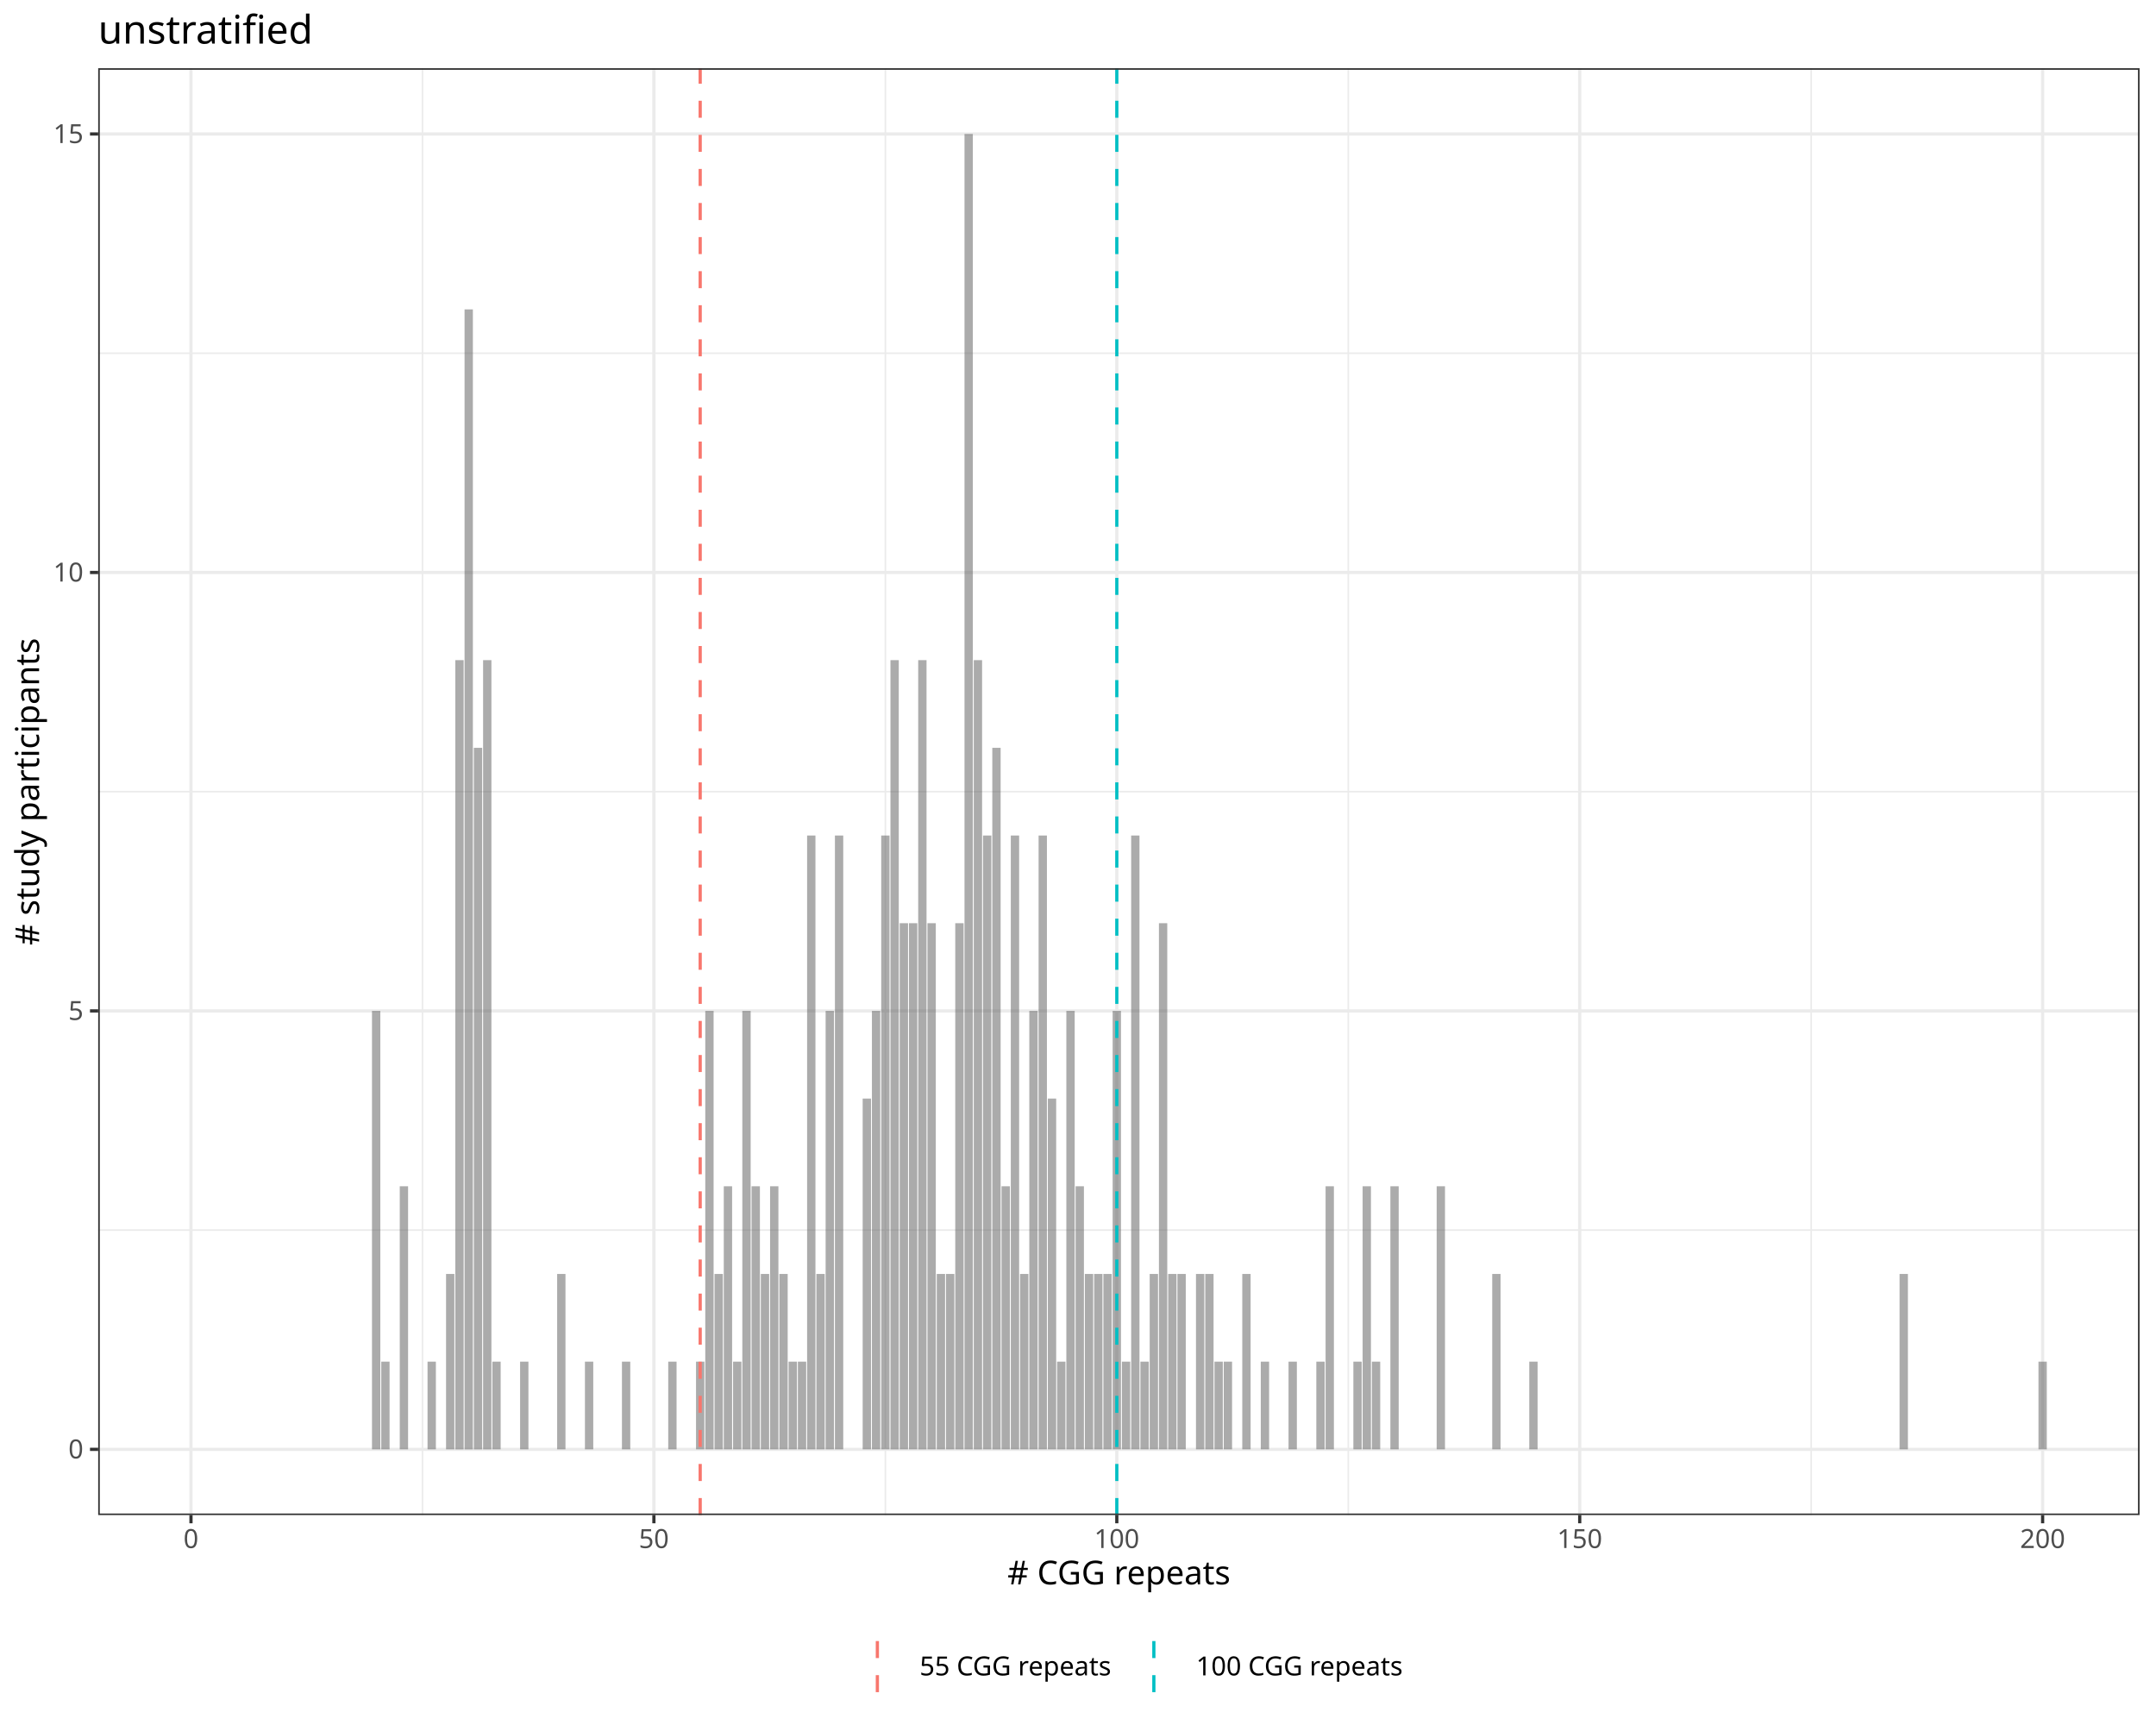
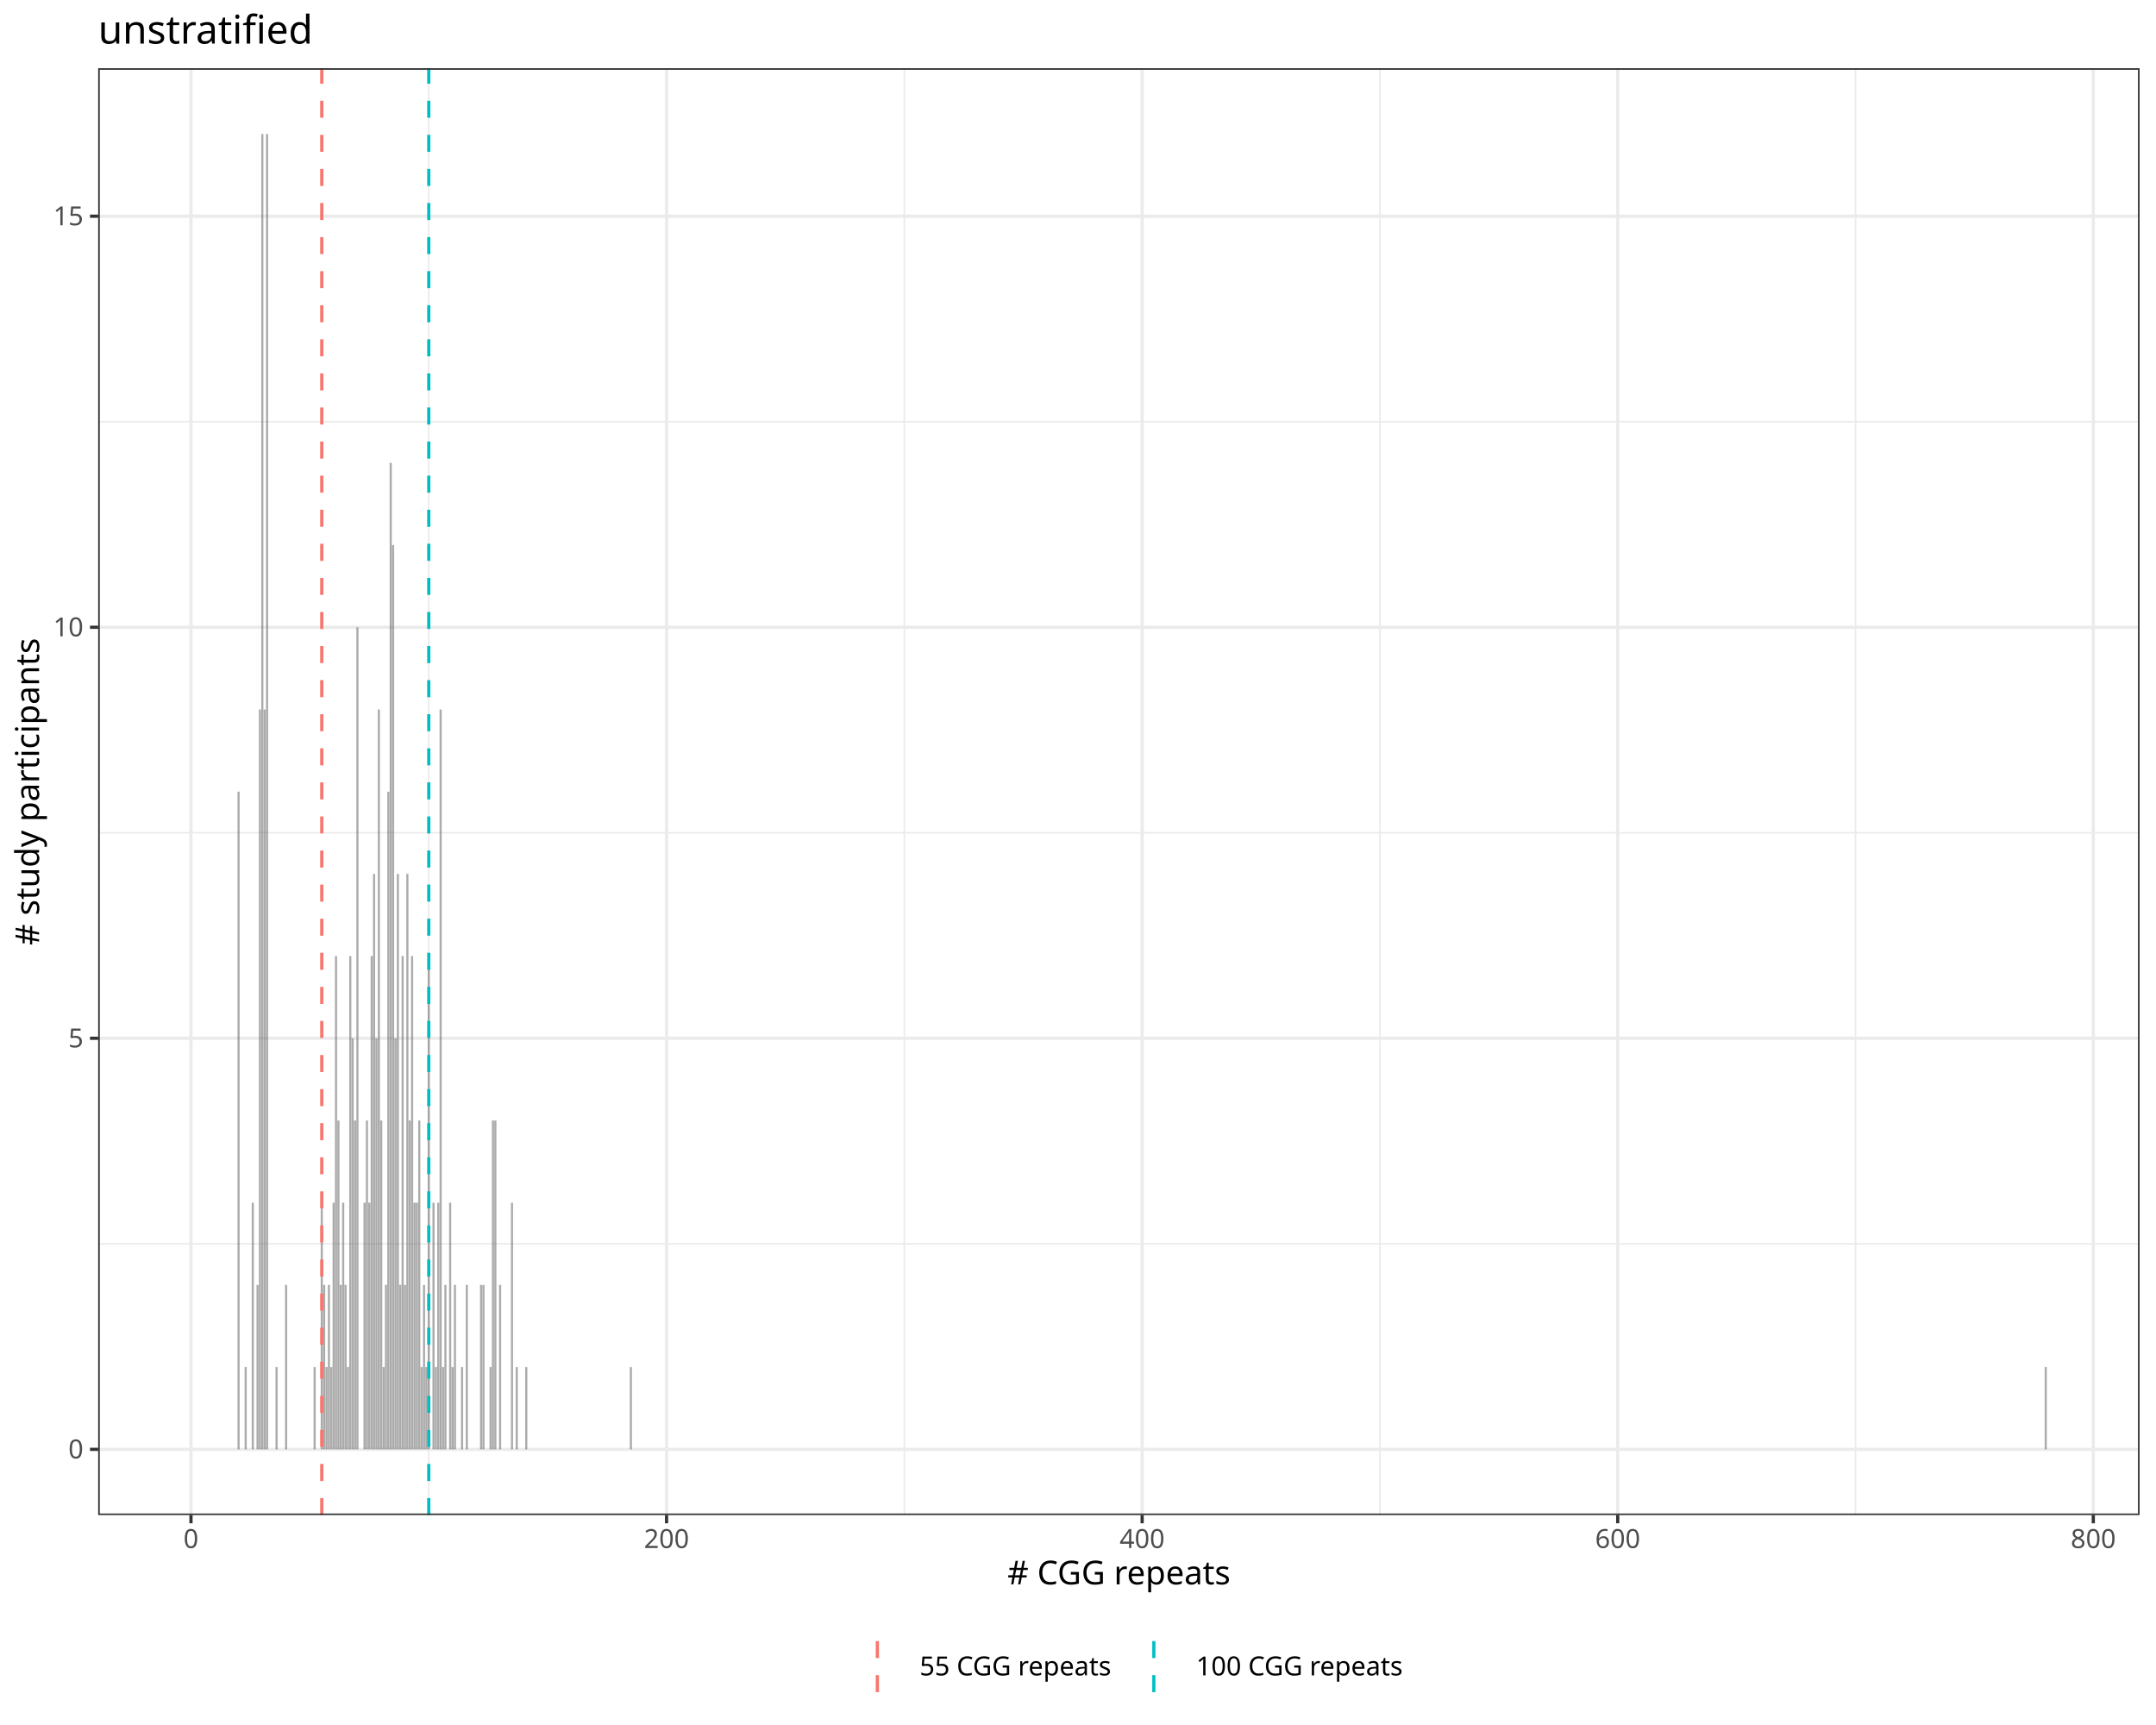
<svg xmlns="http://www.w3.org/2000/svg" class="svglite" data-engine-version="2.0" width="720.00pt" height="576.00pt" viewBox="0 0 720.00 576.00">
  <defs>
    <style type="text/css">
    .svglite line, .svglite polyline, .svglite polygon, .svglite path, .svglite rect, .svglite circle {
      fill: none;
      stroke: #000000;
      stroke-linecap: round;
      stroke-linejoin: round;
      stroke-miterlimit: 10.00;
    }
  </style>
  </defs>
  <rect width="100%" height="100%" style="stroke: none; fill: #FFFFFF;" />
  <defs>
    <clipPath id="cpMC4wMHw3MjAuMDB8MC4wMHw1NzYuMDA=">
      <rect x="0.00" y="0.00" width="720.00" height="576.00" />
    </clipPath>
  </defs>
  <g clip-path="url(#cpMC4wMHw3MjAuMDB8MC4wMHw1NzYuMDA=)">
    <rect x="0.00" y="0.00" width="720.00" height="576.00" style="stroke-width: 1.07; stroke: #FFFFFF; fill: #FFFFFF;" />
  </g>
  <defs>
    <clipPath id="cpMzIuNzl8NzE0LjUyfDIyLjc4fDUwNS45MQ==">
      <rect x="32.79" y="22.78" width="681.73" height="483.13" />
    </clipPath>
  </defs>
  <g clip-path="url(#cpMzIuNzl8NzE0LjUyfDIyLjc4fDUwNS45MQ==)">
    <rect x="32.79" y="22.78" width="681.73" height="483.13" style="stroke-width: 1.07; stroke: none; fill: #FFFFFF;" />
-     <polyline points="32.79,410.75 714.52,410.75 " style="stroke-width: 0.53; stroke: #EBEBEB; stroke-linecap: butt;" />
-     <polyline points="32.79,264.35 714.52,264.35 " style="stroke-width: 0.53; stroke: #EBEBEB; stroke-linecap: butt;" />
-     <polyline points="32.79,117.95 714.52,117.95 " style="stroke-width: 0.53; stroke: #EBEBEB; stroke-linecap: butt;" />
-     <polyline points="141.08,505.91 141.08,22.78 " style="stroke-width: 0.53; stroke: #EBEBEB; stroke-linecap: butt;" />
-     <polyline points="295.67,505.91 295.67,22.78 " style="stroke-width: 0.53; stroke: #EBEBEB; stroke-linecap: butt;" />
-     <polyline points="450.26,505.91 450.26,22.78 " style="stroke-width: 0.53; stroke: #EBEBEB; stroke-linecap: butt;" />
-     <polyline points="604.85,505.91 604.85,22.78 " style="stroke-width: 0.53; stroke: #EBEBEB; stroke-linecap: butt;" />
+     <polyline points="32.79,415.33 714.52,415.33 " style="stroke-width: 0.53; stroke: #EBEBEB; stroke-linecap: butt;" />
+     <polyline points="32.79,278.07 714.52,278.07 " style="stroke-width: 0.53; stroke: #EBEBEB; stroke-linecap: butt;" />
+     <polyline points="32.79,140.82 714.52,140.82 " style="stroke-width: 0.53; stroke: #EBEBEB; stroke-linecap: butt;" />
+     <polyline points="143.19,505.91 143.19,22.78 " style="stroke-width: 0.53; stroke: #EBEBEB; stroke-linecap: butt;" />
+     <polyline points="302.01,505.91 302.01,22.78 " style="stroke-width: 0.53; stroke: #EBEBEB; stroke-linecap: butt;" />
+     <polyline points="460.83,505.91 460.83,22.78 " style="stroke-width: 0.53; stroke: #EBEBEB; stroke-linecap: butt;" />
+     <polyline points="619.65,505.91 619.65,22.78 " style="stroke-width: 0.53; stroke: #EBEBEB; stroke-linecap: butt;" />
    <polyline points="32.79,483.95 714.52,483.95 " style="stroke-width: 1.07; stroke: #EBEBEB; stroke-linecap: butt;" />
-     <polyline points="32.79,337.55 714.52,337.55 " style="stroke-width: 1.07; stroke: #EBEBEB; stroke-linecap: butt;" />
-     <polyline points="32.79,191.15 714.52,191.15 " style="stroke-width: 1.07; stroke: #EBEBEB; stroke-linecap: butt;" />
-     <polyline points="32.79,44.74 714.52,44.74 " style="stroke-width: 1.07; stroke: #EBEBEB; stroke-linecap: butt;" />
+     <polyline points="32.79,346.70 714.52,346.70 " style="stroke-width: 1.07; stroke: #EBEBEB; stroke-linecap: butt;" />
+     <polyline points="32.79,209.45 714.52,209.45 " style="stroke-width: 1.07; stroke: #EBEBEB; stroke-linecap: butt;" />
+     <polyline points="32.79,72.19 714.52,72.19 " style="stroke-width: 1.07; stroke: #EBEBEB; stroke-linecap: butt;" />
    <polyline points="63.78,505.91 63.78,22.78 " style="stroke-width: 1.07; stroke: #EBEBEB; stroke-linecap: butt;" />
-     <polyline points="218.37,505.91 218.37,22.78 " style="stroke-width: 1.07; stroke: #EBEBEB; stroke-linecap: butt;" />
-     <polyline points="372.96,505.91 372.96,22.78 " style="stroke-width: 1.07; stroke: #EBEBEB; stroke-linecap: butt;" />
-     <polyline points="527.55,505.91 527.55,22.78 " style="stroke-width: 1.07; stroke: #EBEBEB; stroke-linecap: butt;" />
-     <polyline points="682.14,505.91 682.14,22.78 " style="stroke-width: 1.07; stroke: #EBEBEB; stroke-linecap: butt;" />
-     <rect x="124.23" y="337.55" width="2.78" height="146.40" style="stroke-width: 1.07; stroke: none; stroke-linecap: butt; stroke-linejoin: miter; fill: #595959; fill-opacity: 0.50;" />
-     <rect x="127.32" y="454.67" width="2.78" height="29.28" style="stroke-width: 1.07; stroke: none; stroke-linecap: butt; stroke-linejoin: miter; fill: #595959; fill-opacity: 0.50;" />
-     <rect x="133.50" y="396.11" width="2.78" height="87.84" style="stroke-width: 1.07; stroke: none; stroke-linecap: butt; stroke-linejoin: miter; fill: #595959; fill-opacity: 0.50;" />
-     <rect x="142.78" y="454.67" width="2.78" height="29.28" style="stroke-width: 1.07; stroke: none; stroke-linecap: butt; stroke-linejoin: miter; fill: #595959; fill-opacity: 0.50;" />
-     <rect x="148.96" y="425.39" width="2.78" height="58.56" style="stroke-width: 1.07; stroke: none; stroke-linecap: butt; stroke-linejoin: miter; fill: #595959; fill-opacity: 0.50;" />
-     <rect x="152.05" y="220.43" width="2.78" height="263.53" style="stroke-width: 1.07; stroke: none; stroke-linecap: butt; stroke-linejoin: miter; fill: #595959; fill-opacity: 0.50;" />
-     <rect x="155.14" y="103.31" width="2.78" height="380.65" style="stroke-width: 1.07; stroke: none; stroke-linecap: butt; stroke-linejoin: miter; fill: #595959; fill-opacity: 0.50;" />
-     <rect x="158.24" y="249.71" width="2.78" height="234.25" style="stroke-width: 1.07; stroke: none; stroke-linecap: butt; stroke-linejoin: miter; fill: #595959; fill-opacity: 0.50;" />
-     <rect x="161.33" y="220.43" width="2.78" height="263.53" style="stroke-width: 1.07; stroke: none; stroke-linecap: butt; stroke-linejoin: miter; fill: #595959; fill-opacity: 0.50;" />
-     <rect x="164.42" y="454.67" width="2.78" height="29.28" style="stroke-width: 1.07; stroke: none; stroke-linecap: butt; stroke-linejoin: miter; fill: #595959; fill-opacity: 0.50;" />
-     <rect x="173.69" y="454.67" width="2.78" height="29.28" style="stroke-width: 1.07; stroke: none; stroke-linecap: butt; stroke-linejoin: miter; fill: #595959; fill-opacity: 0.50;" />
-     <rect x="186.06" y="425.39" width="2.78" height="58.56" style="stroke-width: 1.07; stroke: none; stroke-linecap: butt; stroke-linejoin: miter; fill: #595959; fill-opacity: 0.50;" />
-     <rect x="195.34" y="454.67" width="2.78" height="29.28" style="stroke-width: 1.07; stroke: none; stroke-linecap: butt; stroke-linejoin: miter; fill: #595959; fill-opacity: 0.50;" />
-     <rect x="207.70" y="454.67" width="2.78" height="29.28" style="stroke-width: 1.07; stroke: none; stroke-linecap: butt; stroke-linejoin: miter; fill: #595959; fill-opacity: 0.50;" />
-     <rect x="223.16" y="454.67" width="2.78" height="29.28" style="stroke-width: 1.07; stroke: none; stroke-linecap: butt; stroke-linejoin: miter; fill: #595959; fill-opacity: 0.50;" />
-     <rect x="232.44" y="454.67" width="2.78" height="29.28" style="stroke-width: 1.07; stroke: none; stroke-linecap: butt; stroke-linejoin: miter; fill: #595959; fill-opacity: 0.50;" />
-     <rect x="235.53" y="337.55" width="2.78" height="146.40" style="stroke-width: 1.07; stroke: none; stroke-linecap: butt; stroke-linejoin: miter; fill: #595959; fill-opacity: 0.50;" />
-     <rect x="238.62" y="425.39" width="2.78" height="58.56" style="stroke-width: 1.07; stroke: none; stroke-linecap: butt; stroke-linejoin: miter; fill: #595959; fill-opacity: 0.50;" />
-     <rect x="241.71" y="396.11" width="2.78" height="87.84" style="stroke-width: 1.07; stroke: none; stroke-linecap: butt; stroke-linejoin: miter; fill: #595959; fill-opacity: 0.50;" />
-     <rect x="244.81" y="454.67" width="2.78" height="29.28" style="stroke-width: 1.07; stroke: none; stroke-linecap: butt; stroke-linejoin: miter; fill: #595959; fill-opacity: 0.50;" />
-     <rect x="247.90" y="337.55" width="2.78" height="146.40" style="stroke-width: 1.07; stroke: none; stroke-linecap: butt; stroke-linejoin: miter; fill: #595959; fill-opacity: 0.50;" />
-     <rect x="250.99" y="396.11" width="2.78" height="87.84" style="stroke-width: 1.07; stroke: none; stroke-linecap: butt; stroke-linejoin: miter; fill: #595959; fill-opacity: 0.50;" />
-     <rect x="254.08" y="425.39" width="2.78" height="58.56" style="stroke-width: 1.07; stroke: none; stroke-linecap: butt; stroke-linejoin: miter; fill: #595959; fill-opacity: 0.50;" />
-     <rect x="257.17" y="396.11" width="2.78" height="87.84" style="stroke-width: 1.07; stroke: none; stroke-linecap: butt; stroke-linejoin: miter; fill: #595959; fill-opacity: 0.50;" />
-     <rect x="260.27" y="425.39" width="2.78" height="58.56" style="stroke-width: 1.07; stroke: none; stroke-linecap: butt; stroke-linejoin: miter; fill: #595959; fill-opacity: 0.50;" />
-     <rect x="263.36" y="454.67" width="2.78" height="29.28" style="stroke-width: 1.07; stroke: none; stroke-linecap: butt; stroke-linejoin: miter; fill: #595959; fill-opacity: 0.50;" />
-     <rect x="266.45" y="454.67" width="2.78" height="29.28" style="stroke-width: 1.07; stroke: none; stroke-linecap: butt; stroke-linejoin: miter; fill: #595959; fill-opacity: 0.50;" />
-     <rect x="269.54" y="278.99" width="2.78" height="204.96" style="stroke-width: 1.07; stroke: none; stroke-linecap: butt; stroke-linejoin: miter; fill: #595959; fill-opacity: 0.50;" />
-     <rect x="272.63" y="425.39" width="2.78" height="58.56" style="stroke-width: 1.07; stroke: none; stroke-linecap: butt; stroke-linejoin: miter; fill: #595959; fill-opacity: 0.50;" />
-     <rect x="275.72" y="337.55" width="2.78" height="146.40" style="stroke-width: 1.07; stroke: none; stroke-linecap: butt; stroke-linejoin: miter; fill: #595959; fill-opacity: 0.50;" />
-     <rect x="278.82" y="278.99" width="2.78" height="204.96" style="stroke-width: 1.07; stroke: none; stroke-linecap: butt; stroke-linejoin: miter; fill: #595959; fill-opacity: 0.50;" />
-     <rect x="288.09" y="366.83" width="2.78" height="117.12" style="stroke-width: 1.07; stroke: none; stroke-linecap: butt; stroke-linejoin: miter; fill: #595959; fill-opacity: 0.50;" />
-     <rect x="291.18" y="337.55" width="2.78" height="146.40" style="stroke-width: 1.07; stroke: none; stroke-linecap: butt; stroke-linejoin: miter; fill: #595959; fill-opacity: 0.50;" />
-     <rect x="294.28" y="278.99" width="2.78" height="204.96" style="stroke-width: 1.07; stroke: none; stroke-linecap: butt; stroke-linejoin: miter; fill: #595959; fill-opacity: 0.50;" />
-     <rect x="297.37" y="220.43" width="2.78" height="263.53" style="stroke-width: 1.07; stroke: none; stroke-linecap: butt; stroke-linejoin: miter; fill: #595959; fill-opacity: 0.50;" />
-     <rect x="300.46" y="308.27" width="2.78" height="175.68" style="stroke-width: 1.07; stroke: none; stroke-linecap: butt; stroke-linejoin: miter; fill: #595959; fill-opacity: 0.50;" />
-     <rect x="303.55" y="308.27" width="2.78" height="175.68" style="stroke-width: 1.07; stroke: none; stroke-linecap: butt; stroke-linejoin: miter; fill: #595959; fill-opacity: 0.50;" />
-     <rect x="306.64" y="220.43" width="2.78" height="263.53" style="stroke-width: 1.07; stroke: none; stroke-linecap: butt; stroke-linejoin: miter; fill: #595959; fill-opacity: 0.50;" />
-     <rect x="309.73" y="308.27" width="2.78" height="175.68" style="stroke-width: 1.07; stroke: none; stroke-linecap: butt; stroke-linejoin: miter; fill: #595959; fill-opacity: 0.50;" />
-     <rect x="312.83" y="425.39" width="2.78" height="58.56" style="stroke-width: 1.07; stroke: none; stroke-linecap: butt; stroke-linejoin: miter; fill: #595959; fill-opacity: 0.50;" />
-     <rect x="315.92" y="425.39" width="2.78" height="58.56" style="stroke-width: 1.07; stroke: none; stroke-linecap: butt; stroke-linejoin: miter; fill: #595959; fill-opacity: 0.50;" />
-     <rect x="319.01" y="308.27" width="2.78" height="175.68" style="stroke-width: 1.07; stroke: none; stroke-linecap: butt; stroke-linejoin: miter; fill: #595959; fill-opacity: 0.50;" />
-     <rect x="322.10" y="44.74" width="2.78" height="439.21" style="stroke-width: 1.07; stroke: none; stroke-linecap: butt; stroke-linejoin: miter; fill: #595959; fill-opacity: 0.50;" />
-     <rect x="325.19" y="220.43" width="2.78" height="263.53" style="stroke-width: 1.07; stroke: none; stroke-linecap: butt; stroke-linejoin: miter; fill: #595959; fill-opacity: 0.50;" />
-     <rect x="328.28" y="278.99" width="2.78" height="204.96" style="stroke-width: 1.07; stroke: none; stroke-linecap: butt; stroke-linejoin: miter; fill: #595959; fill-opacity: 0.50;" />
-     <rect x="331.38" y="249.71" width="2.78" height="234.25" style="stroke-width: 1.07; stroke: none; stroke-linecap: butt; stroke-linejoin: miter; fill: #595959; fill-opacity: 0.50;" />
-     <rect x="334.47" y="396.11" width="2.78" height="87.84" style="stroke-width: 1.07; stroke: none; stroke-linecap: butt; stroke-linejoin: miter; fill: #595959; fill-opacity: 0.50;" />
-     <rect x="337.56" y="278.99" width="2.78" height="204.96" style="stroke-width: 1.07; stroke: none; stroke-linecap: butt; stroke-linejoin: miter; fill: #595959; fill-opacity: 0.50;" />
-     <rect x="340.65" y="425.39" width="2.78" height="58.56" style="stroke-width: 1.07; stroke: none; stroke-linecap: butt; stroke-linejoin: miter; fill: #595959; fill-opacity: 0.50;" />
-     <rect x="343.74" y="337.55" width="2.78" height="146.40" style="stroke-width: 1.07; stroke: none; stroke-linecap: butt; stroke-linejoin: miter; fill: #595959; fill-opacity: 0.50;" />
-     <rect x="346.84" y="278.99" width="2.78" height="204.96" style="stroke-width: 1.07; stroke: none; stroke-linecap: butt; stroke-linejoin: miter; fill: #595959; fill-opacity: 0.50;" />
-     <rect x="349.93" y="366.83" width="2.78" height="117.12" style="stroke-width: 1.07; stroke: none; stroke-linecap: butt; stroke-linejoin: miter; fill: #595959; fill-opacity: 0.50;" />
-     <rect x="353.02" y="454.67" width="2.78" height="29.28" style="stroke-width: 1.07; stroke: none; stroke-linecap: butt; stroke-linejoin: miter; fill: #595959; fill-opacity: 0.50;" />
-     <rect x="356.11" y="337.55" width="2.78" height="146.40" style="stroke-width: 1.07; stroke: none; stroke-linecap: butt; stroke-linejoin: miter; fill: #595959; fill-opacity: 0.50;" />
-     <rect x="359.20" y="396.11" width="2.78" height="87.84" style="stroke-width: 1.07; stroke: none; stroke-linecap: butt; stroke-linejoin: miter; fill: #595959; fill-opacity: 0.50;" />
-     <rect x="362.29" y="425.39" width="2.78" height="58.56" style="stroke-width: 1.07; stroke: none; stroke-linecap: butt; stroke-linejoin: miter; fill: #595959; fill-opacity: 0.50;" />
-     <rect x="365.39" y="425.39" width="2.78" height="58.56" style="stroke-width: 1.07; stroke: none; stroke-linecap: butt; stroke-linejoin: miter; fill: #595959; fill-opacity: 0.50;" />
-     <rect x="368.48" y="425.39" width="2.78" height="58.56" style="stroke-width: 1.07; stroke: none; stroke-linecap: butt; stroke-linejoin: miter; fill: #595959; fill-opacity: 0.50;" />
-     <rect x="371.57" y="337.55" width="2.78" height="146.40" style="stroke-width: 1.07; stroke: none; stroke-linecap: butt; stroke-linejoin: miter; fill: #595959; fill-opacity: 0.50;" />
-     <rect x="374.66" y="454.67" width="2.78" height="29.28" style="stroke-width: 1.07; stroke: none; stroke-linecap: butt; stroke-linejoin: miter; fill: #595959; fill-opacity: 0.50;" />
-     <rect x="377.75" y="278.99" width="2.78" height="204.96" style="stroke-width: 1.07; stroke: none; stroke-linecap: butt; stroke-linejoin: miter; fill: #595959; fill-opacity: 0.50;" />
-     <rect x="380.85" y="454.67" width="2.78" height="29.28" style="stroke-width: 1.07; stroke: none; stroke-linecap: butt; stroke-linejoin: miter; fill: #595959; fill-opacity: 0.50;" />
-     <rect x="383.94" y="425.39" width="2.78" height="58.56" style="stroke-width: 1.07; stroke: none; stroke-linecap: butt; stroke-linejoin: miter; fill: #595959; fill-opacity: 0.50;" />
-     <rect x="387.03" y="308.27" width="2.78" height="175.68" style="stroke-width: 1.07; stroke: none; stroke-linecap: butt; stroke-linejoin: miter; fill: #595959; fill-opacity: 0.50;" />
-     <rect x="390.12" y="425.39" width="2.78" height="58.56" style="stroke-width: 1.07; stroke: none; stroke-linecap: butt; stroke-linejoin: miter; fill: #595959; fill-opacity: 0.50;" />
-     <rect x="393.21" y="425.39" width="2.78" height="58.56" style="stroke-width: 1.07; stroke: none; stroke-linecap: butt; stroke-linejoin: miter; fill: #595959; fill-opacity: 0.50;" />
-     <rect x="399.40" y="425.39" width="2.78" height="58.56" style="stroke-width: 1.07; stroke: none; stroke-linecap: butt; stroke-linejoin: miter; fill: #595959; fill-opacity: 0.50;" />
-     <rect x="402.49" y="425.39" width="2.78" height="58.56" style="stroke-width: 1.07; stroke: none; stroke-linecap: butt; stroke-linejoin: miter; fill: #595959; fill-opacity: 0.50;" />
-     <rect x="405.58" y="454.67" width="2.78" height="29.28" style="stroke-width: 1.07; stroke: none; stroke-linecap: butt; stroke-linejoin: miter; fill: #595959; fill-opacity: 0.50;" />
-     <rect x="408.67" y="454.67" width="2.78" height="29.28" style="stroke-width: 1.07; stroke: none; stroke-linecap: butt; stroke-linejoin: miter; fill: #595959; fill-opacity: 0.50;" />
-     <rect x="414.86" y="425.39" width="2.78" height="58.56" style="stroke-width: 1.07; stroke: none; stroke-linecap: butt; stroke-linejoin: miter; fill: #595959; fill-opacity: 0.50;" />
-     <rect x="421.04" y="454.67" width="2.78" height="29.28" style="stroke-width: 1.07; stroke: none; stroke-linecap: butt; stroke-linejoin: miter; fill: #595959; fill-opacity: 0.50;" />
-     <rect x="430.31" y="454.67" width="2.78" height="29.28" style="stroke-width: 1.07; stroke: none; stroke-linecap: butt; stroke-linejoin: miter; fill: #595959; fill-opacity: 0.50;" />
-     <rect x="439.59" y="454.67" width="2.78" height="29.28" style="stroke-width: 1.07; stroke: none; stroke-linecap: butt; stroke-linejoin: miter; fill: #595959; fill-opacity: 0.50;" />
-     <rect x="442.68" y="396.11" width="2.78" height="87.84" style="stroke-width: 1.07; stroke: none; stroke-linecap: butt; stroke-linejoin: miter; fill: #595959; fill-opacity: 0.50;" />
-     <rect x="451.96" y="454.67" width="2.78" height="29.28" style="stroke-width: 1.07; stroke: none; stroke-linecap: butt; stroke-linejoin: miter; fill: #595959; fill-opacity: 0.50;" />
-     <rect x="455.05" y="396.11" width="2.78" height="87.84" style="stroke-width: 1.07; stroke: none; stroke-linecap: butt; stroke-linejoin: miter; fill: #595959; fill-opacity: 0.50;" />
-     <rect x="458.14" y="454.67" width="2.78" height="29.28" style="stroke-width: 1.07; stroke: none; stroke-linecap: butt; stroke-linejoin: miter; fill: #595959; fill-opacity: 0.50;" />
-     <rect x="464.32" y="396.11" width="2.78" height="87.84" style="stroke-width: 1.07; stroke: none; stroke-linecap: butt; stroke-linejoin: miter; fill: #595959; fill-opacity: 0.50;" />
-     <rect x="479.78" y="396.11" width="2.78" height="87.84" style="stroke-width: 1.07; stroke: none; stroke-linecap: butt; stroke-linejoin: miter; fill: #595959; fill-opacity: 0.50;" />
-     <rect x="498.33" y="425.39" width="2.78" height="58.56" style="stroke-width: 1.07; stroke: none; stroke-linecap: butt; stroke-linejoin: miter; fill: #595959; fill-opacity: 0.50;" />
-     <rect x="510.70" y="454.67" width="2.78" height="29.28" style="stroke-width: 1.07; stroke: none; stroke-linecap: butt; stroke-linejoin: miter; fill: #595959; fill-opacity: 0.50;" />
-     <rect x="634.37" y="425.39" width="2.78" height="58.56" style="stroke-width: 1.07; stroke: none; stroke-linecap: butt; stroke-linejoin: miter; fill: #595959; fill-opacity: 0.50;" />
-     <rect x="680.75" y="454.67" width="2.78" height="29.28" style="stroke-width: 1.07; stroke: none; stroke-linecap: butt; stroke-linejoin: miter; fill: #595959; fill-opacity: 0.50;" />
-     <line x1="233.83" y1="505.91" x2="233.83" y2="22.78" style="stroke-width: 1.07; stroke: #F8766D; stroke-dasharray: 5.69,5.69; stroke-linecap: butt;" />
-     <line x1="372.96" y1="505.91" x2="372.96" y2="22.78" style="stroke-width: 1.07; stroke: #00BFC4; stroke-dasharray: 5.69,5.69; stroke-linecap: butt;" />
+     <polyline points="222.60,505.91 222.60,22.78 " style="stroke-width: 1.07; stroke: #EBEBEB; stroke-linecap: butt;" />
+     <polyline points="381.42,505.91 381.42,22.78 " style="stroke-width: 1.07; stroke: #EBEBEB; stroke-linecap: butt;" />
+     <polyline points="540.24,505.91 540.24,22.78 " style="stroke-width: 1.07; stroke: #EBEBEB; stroke-linecap: butt;" />
+     <polyline points="699.06,505.91 699.06,22.78 " style="stroke-width: 1.07; stroke: #EBEBEB; stroke-linecap: butt;" />
+     <rect x="79.31" y="264.35" width="0.71" height="219.61" style="stroke-width: 1.07; stroke: none; stroke-linecap: butt; stroke-linejoin: miter; fill: #595959; fill-opacity: 0.50;" />
+     <rect x="81.69" y="456.50" width="0.71" height="27.45" style="stroke-width: 1.07; stroke: none; stroke-linecap: butt; stroke-linejoin: miter; fill: #595959; fill-opacity: 0.50;" />
+     <rect x="84.07" y="401.60" width="0.71" height="82.35" style="stroke-width: 1.07; stroke: none; stroke-linecap: butt; stroke-linejoin: miter; fill: #595959; fill-opacity: 0.50;" />
+     <rect x="85.66" y="429.05" width="0.71" height="54.90" style="stroke-width: 1.07; stroke: none; stroke-linecap: butt; stroke-linejoin: miter; fill: #595959; fill-opacity: 0.50;" />
+     <rect x="86.45" y="236.90" width="0.71" height="247.06" style="stroke-width: 1.07; stroke: none; stroke-linecap: butt; stroke-linejoin: miter; fill: #595959; fill-opacity: 0.50;" />
+     <rect x="87.25" y="44.74" width="0.71" height="439.21" style="stroke-width: 1.07; stroke: none; stroke-linecap: butt; stroke-linejoin: miter; fill: #595959; fill-opacity: 0.50;" />
+     <rect x="88.04" y="236.90" width="0.71" height="247.06" style="stroke-width: 1.07; stroke: none; stroke-linecap: butt; stroke-linejoin: miter; fill: #595959; fill-opacity: 0.50;" />
+     <rect x="88.83" y="44.74" width="0.71" height="439.21" style="stroke-width: 1.07; stroke: none; stroke-linecap: butt; stroke-linejoin: miter; fill: #595959; fill-opacity: 0.50;" />
+     <rect x="92.01" y="456.50" width="0.71" height="27.45" style="stroke-width: 1.07; stroke: none; stroke-linecap: butt; stroke-linejoin: miter; fill: #595959; fill-opacity: 0.50;" />
+     <rect x="95.19" y="429.05" width="0.71" height="54.90" style="stroke-width: 1.07; stroke: none; stroke-linecap: butt; stroke-linejoin: miter; fill: #595959; fill-opacity: 0.50;" />
+     <rect x="104.72" y="456.50" width="0.71" height="27.45" style="stroke-width: 1.07; stroke: none; stroke-linecap: butt; stroke-linejoin: miter; fill: #595959; fill-opacity: 0.50;" />
+     <rect x="107.10" y="401.60" width="0.71" height="82.35" style="stroke-width: 1.07; stroke: none; stroke-linecap: butt; stroke-linejoin: miter; fill: #595959; fill-opacity: 0.50;" />
+     <rect x="107.89" y="429.05" width="0.71" height="54.90" style="stroke-width: 1.07; stroke: none; stroke-linecap: butt; stroke-linejoin: miter; fill: #595959; fill-opacity: 0.50;" />
+     <rect x="108.69" y="456.50" width="0.71" height="27.45" style="stroke-width: 1.07; stroke: none; stroke-linecap: butt; stroke-linejoin: miter; fill: #595959; fill-opacity: 0.50;" />
+     <rect x="109.48" y="429.05" width="0.71" height="54.90" style="stroke-width: 1.07; stroke: none; stroke-linecap: butt; stroke-linejoin: miter; fill: #595959; fill-opacity: 0.50;" />
+     <rect x="110.28" y="456.50" width="0.71" height="27.45" style="stroke-width: 1.07; stroke: none; stroke-linecap: butt; stroke-linejoin: miter; fill: #595959; fill-opacity: 0.50;" />
+     <rect x="111.07" y="401.60" width="0.71" height="82.35" style="stroke-width: 1.07; stroke: none; stroke-linecap: butt; stroke-linejoin: miter; fill: #595959; fill-opacity: 0.50;" />
+     <rect x="111.86" y="319.25" width="0.71" height="164.70" style="stroke-width: 1.07; stroke: none; stroke-linecap: butt; stroke-linejoin: miter; fill: #595959; fill-opacity: 0.50;" />
+     <rect x="112.66" y="374.15" width="0.71" height="109.80" style="stroke-width: 1.07; stroke: none; stroke-linecap: butt; stroke-linejoin: miter; fill: #595959; fill-opacity: 0.50;" />
+     <rect x="113.45" y="429.05" width="0.71" height="54.90" style="stroke-width: 1.07; stroke: none; stroke-linecap: butt; stroke-linejoin: miter; fill: #595959; fill-opacity: 0.50;" />
+     <rect x="114.25" y="401.60" width="0.71" height="82.35" style="stroke-width: 1.07; stroke: none; stroke-linecap: butt; stroke-linejoin: miter; fill: #595959; fill-opacity: 0.50;" />
+     <rect x="115.04" y="429.05" width="0.71" height="54.90" style="stroke-width: 1.07; stroke: none; stroke-linecap: butt; stroke-linejoin: miter; fill: #595959; fill-opacity: 0.50;" />
+     <rect x="115.83" y="456.50" width="0.71" height="27.45" style="stroke-width: 1.07; stroke: none; stroke-linecap: butt; stroke-linejoin: miter; fill: #595959; fill-opacity: 0.50;" />
+     <rect x="116.63" y="319.25" width="0.71" height="164.70" style="stroke-width: 1.07; stroke: none; stroke-linecap: butt; stroke-linejoin: miter; fill: #595959; fill-opacity: 0.50;" />
+     <rect x="117.42" y="346.70" width="0.71" height="137.25" style="stroke-width: 1.07; stroke: none; stroke-linecap: butt; stroke-linejoin: miter; fill: #595959; fill-opacity: 0.50;" />
+     <rect x="118.22" y="374.15" width="0.71" height="109.80" style="stroke-width: 1.07; stroke: none; stroke-linecap: butt; stroke-linejoin: miter; fill: #595959; fill-opacity: 0.50;" />
+     <rect x="119.01" y="209.45" width="0.71" height="274.51" style="stroke-width: 1.07; stroke: none; stroke-linecap: butt; stroke-linejoin: miter; fill: #595959; fill-opacity: 0.50;" />
+     <rect x="121.39" y="401.60" width="0.71" height="82.35" style="stroke-width: 1.07; stroke: none; stroke-linecap: butt; stroke-linejoin: miter; fill: #595959; fill-opacity: 0.50;" />
+     <rect x="122.19" y="374.15" width="0.71" height="109.80" style="stroke-width: 1.07; stroke: none; stroke-linecap: butt; stroke-linejoin: miter; fill: #595959; fill-opacity: 0.50;" />
+     <rect x="122.98" y="401.60" width="0.71" height="82.35" style="stroke-width: 1.07; stroke: none; stroke-linecap: butt; stroke-linejoin: miter; fill: #595959; fill-opacity: 0.50;" />
+     <rect x="123.78" y="319.25" width="0.71" height="164.70" style="stroke-width: 1.07; stroke: none; stroke-linecap: butt; stroke-linejoin: miter; fill: #595959; fill-opacity: 0.50;" />
+     <rect x="124.57" y="291.80" width="0.71" height="192.15" style="stroke-width: 1.07; stroke: none; stroke-linecap: butt; stroke-linejoin: miter; fill: #595959; fill-opacity: 0.50;" />
+     <rect x="125.36" y="346.70" width="0.71" height="137.25" style="stroke-width: 1.07; stroke: none; stroke-linecap: butt; stroke-linejoin: miter; fill: #595959; fill-opacity: 0.50;" />
+     <rect x="126.16" y="236.90" width="0.71" height="247.06" style="stroke-width: 1.07; stroke: none; stroke-linecap: butt; stroke-linejoin: miter; fill: #595959; fill-opacity: 0.50;" />
+     <rect x="126.95" y="374.15" width="0.71" height="109.80" style="stroke-width: 1.07; stroke: none; stroke-linecap: butt; stroke-linejoin: miter; fill: #595959; fill-opacity: 0.50;" />
+     <rect x="127.75" y="456.50" width="0.71" height="27.45" style="stroke-width: 1.07; stroke: none; stroke-linecap: butt; stroke-linejoin: miter; fill: #595959; fill-opacity: 0.50;" />
+     <rect x="128.54" y="429.05" width="0.71" height="54.90" style="stroke-width: 1.07; stroke: none; stroke-linecap: butt; stroke-linejoin: miter; fill: #595959; fill-opacity: 0.50;" />
+     <rect x="129.33" y="264.35" width="0.71" height="219.61" style="stroke-width: 1.07; stroke: none; stroke-linecap: butt; stroke-linejoin: miter; fill: #595959; fill-opacity: 0.50;" />
+     <rect x="130.13" y="154.55" width="0.71" height="329.41" style="stroke-width: 1.07; stroke: none; stroke-linecap: butt; stroke-linejoin: miter; fill: #595959; fill-opacity: 0.50;" />
+     <rect x="130.92" y="182.00" width="0.71" height="301.96" style="stroke-width: 1.07; stroke: none; stroke-linecap: butt; stroke-linejoin: miter; fill: #595959; fill-opacity: 0.50;" />
+     <rect x="131.72" y="346.70" width="0.71" height="137.25" style="stroke-width: 1.07; stroke: none; stroke-linecap: butt; stroke-linejoin: miter; fill: #595959; fill-opacity: 0.50;" />
+     <rect x="132.51" y="291.80" width="0.71" height="192.15" style="stroke-width: 1.07; stroke: none; stroke-linecap: butt; stroke-linejoin: miter; fill: #595959; fill-opacity: 0.50;" />
+     <rect x="133.30" y="429.05" width="0.71" height="54.90" style="stroke-width: 1.07; stroke: none; stroke-linecap: butt; stroke-linejoin: miter; fill: #595959; fill-opacity: 0.50;" />
+     <rect x="134.10" y="319.25" width="0.71" height="164.70" style="stroke-width: 1.07; stroke: none; stroke-linecap: butt; stroke-linejoin: miter; fill: #595959; fill-opacity: 0.50;" />
+     <rect x="134.89" y="429.05" width="0.71" height="54.90" style="stroke-width: 1.07; stroke: none; stroke-linecap: butt; stroke-linejoin: miter; fill: #595959; fill-opacity: 0.50;" />
+     <rect x="135.69" y="291.80" width="0.71" height="192.15" style="stroke-width: 1.07; stroke: none; stroke-linecap: butt; stroke-linejoin: miter; fill: #595959; fill-opacity: 0.50;" />
+     <rect x="136.48" y="374.15" width="0.71" height="109.80" style="stroke-width: 1.07; stroke: none; stroke-linecap: butt; stroke-linejoin: miter; fill: #595959; fill-opacity: 0.50;" />
+     <rect x="137.27" y="319.25" width="0.71" height="164.70" style="stroke-width: 1.07; stroke: none; stroke-linecap: butt; stroke-linejoin: miter; fill: #595959; fill-opacity: 0.50;" />
+     <rect x="138.07" y="401.60" width="0.71" height="82.35" style="stroke-width: 1.07; stroke: none; stroke-linecap: butt; stroke-linejoin: miter; fill: #595959; fill-opacity: 0.50;" />
+     <rect x="138.86" y="401.60" width="0.71" height="82.35" style="stroke-width: 1.07; stroke: none; stroke-linecap: butt; stroke-linejoin: miter; fill: #595959; fill-opacity: 0.50;" />
+     <rect x="139.66" y="374.15" width="0.71" height="109.80" style="stroke-width: 1.07; stroke: none; stroke-linecap: butt; stroke-linejoin: miter; fill: #595959; fill-opacity: 0.50;" />
+     <rect x="140.45" y="456.50" width="0.71" height="27.45" style="stroke-width: 1.07; stroke: none; stroke-linecap: butt; stroke-linejoin: miter; fill: #595959; fill-opacity: 0.50;" />
+     <rect x="141.25" y="429.05" width="0.71" height="54.90" style="stroke-width: 1.07; stroke: none; stroke-linecap: butt; stroke-linejoin: miter; fill: #595959; fill-opacity: 0.50;" />
+     <rect x="142.04" y="456.50" width="0.71" height="27.45" style="stroke-width: 1.07; stroke: none; stroke-linecap: butt; stroke-linejoin: miter; fill: #595959; fill-opacity: 0.50;" />
+     <rect x="142.83" y="319.25" width="0.71" height="164.70" style="stroke-width: 1.07; stroke: none; stroke-linecap: butt; stroke-linejoin: miter; fill: #595959; fill-opacity: 0.50;" />
+     <rect x="144.42" y="401.60" width="0.71" height="82.35" style="stroke-width: 1.07; stroke: none; stroke-linecap: butt; stroke-linejoin: miter; fill: #595959; fill-opacity: 0.50;" />
+     <rect x="145.22" y="456.50" width="0.71" height="27.45" style="stroke-width: 1.07; stroke: none; stroke-linecap: butt; stroke-linejoin: miter; fill: #595959; fill-opacity: 0.50;" />
+     <rect x="146.01" y="401.60" width="0.71" height="82.35" style="stroke-width: 1.07; stroke: none; stroke-linecap: butt; stroke-linejoin: miter; fill: #595959; fill-opacity: 0.50;" />
+     <rect x="146.80" y="236.90" width="0.71" height="247.06" style="stroke-width: 1.07; stroke: none; stroke-linecap: butt; stroke-linejoin: miter; fill: #595959; fill-opacity: 0.50;" />
+     <rect x="147.60" y="456.50" width="0.71" height="27.45" style="stroke-width: 1.07; stroke: none; stroke-linecap: butt; stroke-linejoin: miter; fill: #595959; fill-opacity: 0.50;" />
+     <rect x="148.39" y="429.05" width="0.71" height="54.90" style="stroke-width: 1.07; stroke: none; stroke-linecap: butt; stroke-linejoin: miter; fill: #595959; fill-opacity: 0.50;" />
+     <rect x="149.98" y="401.60" width="0.71" height="82.35" style="stroke-width: 1.07; stroke: none; stroke-linecap: butt; stroke-linejoin: miter; fill: #595959; fill-opacity: 0.50;" />
+     <rect x="150.77" y="456.50" width="0.71" height="27.45" style="stroke-width: 1.07; stroke: none; stroke-linecap: butt; stroke-linejoin: miter; fill: #595959; fill-opacity: 0.50;" />
+     <rect x="151.57" y="429.05" width="0.71" height="54.90" style="stroke-width: 1.07; stroke: none; stroke-linecap: butt; stroke-linejoin: miter; fill: #595959; fill-opacity: 0.50;" />
+     <rect x="153.95" y="456.50" width="0.71" height="27.45" style="stroke-width: 1.07; stroke: none; stroke-linecap: butt; stroke-linejoin: miter; fill: #595959; fill-opacity: 0.50;" />
+     <rect x="155.54" y="429.05" width="0.71" height="54.90" style="stroke-width: 1.07; stroke: none; stroke-linecap: butt; stroke-linejoin: miter; fill: #595959; fill-opacity: 0.50;" />
+     <rect x="160.30" y="429.05" width="0.71" height="54.90" style="stroke-width: 1.07; stroke: none; stroke-linecap: butt; stroke-linejoin: miter; fill: #595959; fill-opacity: 0.50;" />
+     <rect x="161.10" y="429.05" width="0.71" height="54.90" style="stroke-width: 1.07; stroke: none; stroke-linecap: butt; stroke-linejoin: miter; fill: #595959; fill-opacity: 0.50;" />
+     <rect x="163.48" y="456.50" width="0.71" height="27.45" style="stroke-width: 1.07; stroke: none; stroke-linecap: butt; stroke-linejoin: miter; fill: #595959; fill-opacity: 0.50;" />
+     <rect x="164.27" y="374.15" width="0.71" height="109.80" style="stroke-width: 1.07; stroke: none; stroke-linecap: butt; stroke-linejoin: miter; fill: #595959; fill-opacity: 0.50;" />
+     <rect x="165.07" y="374.15" width="0.71" height="109.80" style="stroke-width: 1.07; stroke: none; stroke-linecap: butt; stroke-linejoin: miter; fill: #595959; fill-opacity: 0.50;" />
+     <rect x="166.66" y="429.05" width="0.71" height="54.90" style="stroke-width: 1.07; stroke: none; stroke-linecap: butt; stroke-linejoin: miter; fill: #595959; fill-opacity: 0.50;" />
+     <rect x="170.63" y="401.60" width="0.71" height="82.35" style="stroke-width: 1.07; stroke: none; stroke-linecap: butt; stroke-linejoin: miter; fill: #595959; fill-opacity: 0.50;" />
+     <rect x="172.21" y="456.50" width="0.71" height="27.45" style="stroke-width: 1.07; stroke: none; stroke-linecap: butt; stroke-linejoin: miter; fill: #595959; fill-opacity: 0.50;" />
+     <rect x="175.39" y="456.50" width="0.71" height="27.45" style="stroke-width: 1.07; stroke: none; stroke-linecap: butt; stroke-linejoin: miter; fill: #595959; fill-opacity: 0.50;" />
+     <rect x="210.33" y="456.50" width="0.71" height="27.45" style="stroke-width: 1.07; stroke: none; stroke-linecap: butt; stroke-linejoin: miter; fill: #595959; fill-opacity: 0.50;" />
+     <rect x="682.82" y="456.50" width="0.71" height="27.45" style="stroke-width: 1.07; stroke: none; stroke-linecap: butt; stroke-linejoin: miter; fill: #595959; fill-opacity: 0.50;" />
+     <line x1="107.46" y1="505.91" x2="107.46" y2="22.78" style="stroke-width: 1.07; stroke: #F8766D; stroke-dasharray: 5.69,5.69; stroke-linecap: butt;" />
+     <line x1="143.19" y1="505.91" x2="143.19" y2="22.78" style="stroke-width: 1.07; stroke: #00BFC4; stroke-dasharray: 5.69,5.69; stroke-linecap: butt;" />
    <rect x="32.79" y="22.78" width="681.73" height="483.13" style="stroke-width: 1.07; stroke: #333333;" />
  </g>
  <g clip-path="url(#cpMC4wMHw3MjAuMDB8MC4wMHw1NzYuMDA=)">
    <text x="27.86" y="486.98" text-anchor="end" style="font-size: 8.80px; fill: #4D4D4D; font-family: sans;" textLength="4.89px" lengthAdjust="spacingAndGlyphs">0</text>
-     <text x="27.86" y="340.58" text-anchor="end" style="font-size: 8.80px; fill: #4D4D4D; font-family: sans;" textLength="4.89px" lengthAdjust="spacingAndGlyphs">5</text>
-     <text x="27.86" y="194.18" text-anchor="end" style="font-size: 8.80px; fill: #4D4D4D; font-family: sans;" textLength="9.79px" lengthAdjust="spacingAndGlyphs">10</text>
-     <text x="27.86" y="47.77" text-anchor="end" style="font-size: 8.80px; fill: #4D4D4D; font-family: sans;" textLength="9.79px" lengthAdjust="spacingAndGlyphs">15</text>
+     <text x="27.86" y="349.73" text-anchor="end" style="font-size: 8.80px; fill: #4D4D4D; font-family: sans;" textLength="4.89px" lengthAdjust="spacingAndGlyphs">5</text>
+     <text x="27.86" y="212.48" text-anchor="end" style="font-size: 8.80px; fill: #4D4D4D; font-family: sans;" textLength="9.79px" lengthAdjust="spacingAndGlyphs">10</text>
+     <text x="27.86" y="75.22" text-anchor="end" style="font-size: 8.80px; fill: #4D4D4D; font-family: sans;" textLength="9.79px" lengthAdjust="spacingAndGlyphs">15</text>
    <polyline points="30.05,483.95 32.79,483.95 " style="stroke-width: 1.07; stroke: #333333; stroke-linecap: butt;" />
-     <polyline points="30.05,337.55 32.79,337.55 " style="stroke-width: 1.07; stroke: #333333; stroke-linecap: butt;" />
-     <polyline points="30.05,191.15 32.79,191.15 " style="stroke-width: 1.07; stroke: #333333; stroke-linecap: butt;" />
-     <polyline points="30.05,44.74 32.79,44.74 " style="stroke-width: 1.07; stroke: #333333; stroke-linecap: butt;" />
+     <polyline points="30.05,346.70 32.79,346.70 " style="stroke-width: 1.07; stroke: #333333; stroke-linecap: butt;" />
+     <polyline points="30.05,209.45 32.79,209.45 " style="stroke-width: 1.07; stroke: #333333; stroke-linecap: butt;" />
+     <polyline points="30.05,72.19 32.79,72.19 " style="stroke-width: 1.07; stroke: #333333; stroke-linecap: butt;" />
    <polyline points="63.78,508.65 63.78,505.91 " style="stroke-width: 1.07; stroke: #333333; stroke-linecap: butt;" />
-     <polyline points="218.37,508.65 218.37,505.91 " style="stroke-width: 1.07; stroke: #333333; stroke-linecap: butt;" />
-     <polyline points="372.96,508.65 372.96,505.91 " style="stroke-width: 1.07; stroke: #333333; stroke-linecap: butt;" />
-     <polyline points="527.55,508.65 527.55,505.91 " style="stroke-width: 1.07; stroke: #333333; stroke-linecap: butt;" />
-     <polyline points="682.14,508.65 682.14,505.91 " style="stroke-width: 1.07; stroke: #333333; stroke-linecap: butt;" />
+     <polyline points="222.60,508.65 222.60,505.91 " style="stroke-width: 1.07; stroke: #333333; stroke-linecap: butt;" />
+     <polyline points="381.42,508.65 381.42,505.91 " style="stroke-width: 1.07; stroke: #333333; stroke-linecap: butt;" />
+     <polyline points="540.24,508.65 540.24,505.91 " style="stroke-width: 1.07; stroke: #333333; stroke-linecap: butt;" />
+     <polyline points="699.06,508.65 699.06,505.91 " style="stroke-width: 1.07; stroke: #333333; stroke-linecap: butt;" />
    <text x="63.78" y="516.90" text-anchor="middle" style="font-size: 8.80px; fill: #4D4D4D; font-family: sans;" textLength="4.89px" lengthAdjust="spacingAndGlyphs">0</text>
-     <text x="218.37" y="516.90" text-anchor="middle" style="font-size: 8.80px; fill: #4D4D4D; font-family: sans;" textLength="9.79px" lengthAdjust="spacingAndGlyphs">50</text>
-     <text x="372.96" y="516.90" text-anchor="middle" style="font-size: 8.80px; fill: #4D4D4D; font-family: sans;" textLength="14.68px" lengthAdjust="spacingAndGlyphs">100</text>
-     <text x="527.55" y="516.90" text-anchor="middle" style="font-size: 8.80px; fill: #4D4D4D; font-family: sans;" textLength="14.68px" lengthAdjust="spacingAndGlyphs">150</text>
-     <text x="682.14" y="516.90" text-anchor="middle" style="font-size: 8.80px; fill: #4D4D4D; font-family: sans;" textLength="14.68px" lengthAdjust="spacingAndGlyphs">200</text>
+     <text x="222.60" y="516.90" text-anchor="middle" style="font-size: 8.80px; fill: #4D4D4D; font-family: sans;" textLength="14.68px" lengthAdjust="spacingAndGlyphs">200</text>
+     <text x="381.42" y="516.90" text-anchor="middle" style="font-size: 8.80px; fill: #4D4D4D; font-family: sans;" textLength="14.68px" lengthAdjust="spacingAndGlyphs">400</text>
+     <text x="540.24" y="516.90" text-anchor="middle" style="font-size: 8.80px; fill: #4D4D4D; font-family: sans;" textLength="14.68px" lengthAdjust="spacingAndGlyphs">600</text>
+     <text x="699.06" y="516.90" text-anchor="middle" style="font-size: 8.80px; fill: #4D4D4D; font-family: sans;" textLength="14.68px" lengthAdjust="spacingAndGlyphs">800</text>
    <text x="373.66" y="529.04" text-anchor="middle" style="font-size: 11.00px; font-family: sans;" textLength="73.99px" lengthAdjust="spacingAndGlyphs"># CGG repeats</text>
    <text transform="translate(13.05,264.35) rotate(-90)" text-anchor="middle" style="font-size: 11.00px; font-family: sans;" textLength="94.79px" lengthAdjust="spacingAndGlyphs"># study participants</text>
    <rect x="273.40" y="542.28" width="200.51" height="28.24" style="stroke-width: 1.07; stroke: none; fill: #FFFFFF;" />
    <rect x="284.36" y="547.76" width="17.28" height="17.28" style="stroke-width: 1.07; stroke: none; fill: #FFFFFF;" />
    <line x1="293.00" y1="565.04" x2="293.00" y2="547.76" style="stroke-width: 1.07; stroke: #F8766D; stroke-dasharray: 5.69,5.69; stroke-linecap: butt;" />
    <rect x="376.69" y="547.76" width="17.28" height="17.28" style="stroke-width: 1.07; stroke: none; fill: #FFFFFF;" />
    <line x1="385.33" y1="565.04" x2="385.33" y2="547.76" style="stroke-width: 1.07; stroke: #00BFC4; stroke-dasharray: 5.69,5.69; stroke-linecap: butt;" />
    <text x="307.12" y="559.43" style="font-size: 8.80px; font-family: sans;" textLength="64.09px" lengthAdjust="spacingAndGlyphs">55 CGG repeats</text>
    <text x="399.45" y="559.43" style="font-size: 8.80px; font-family: sans;" textLength="68.98px" lengthAdjust="spacingAndGlyphs">100 CGG repeats</text>
    <text x="32.79" y="14.56" style="font-size: 13.20px; font-family: sans;" textLength="64.57px" lengthAdjust="spacingAndGlyphs">unstratified</text>
  </g>
</svg>
